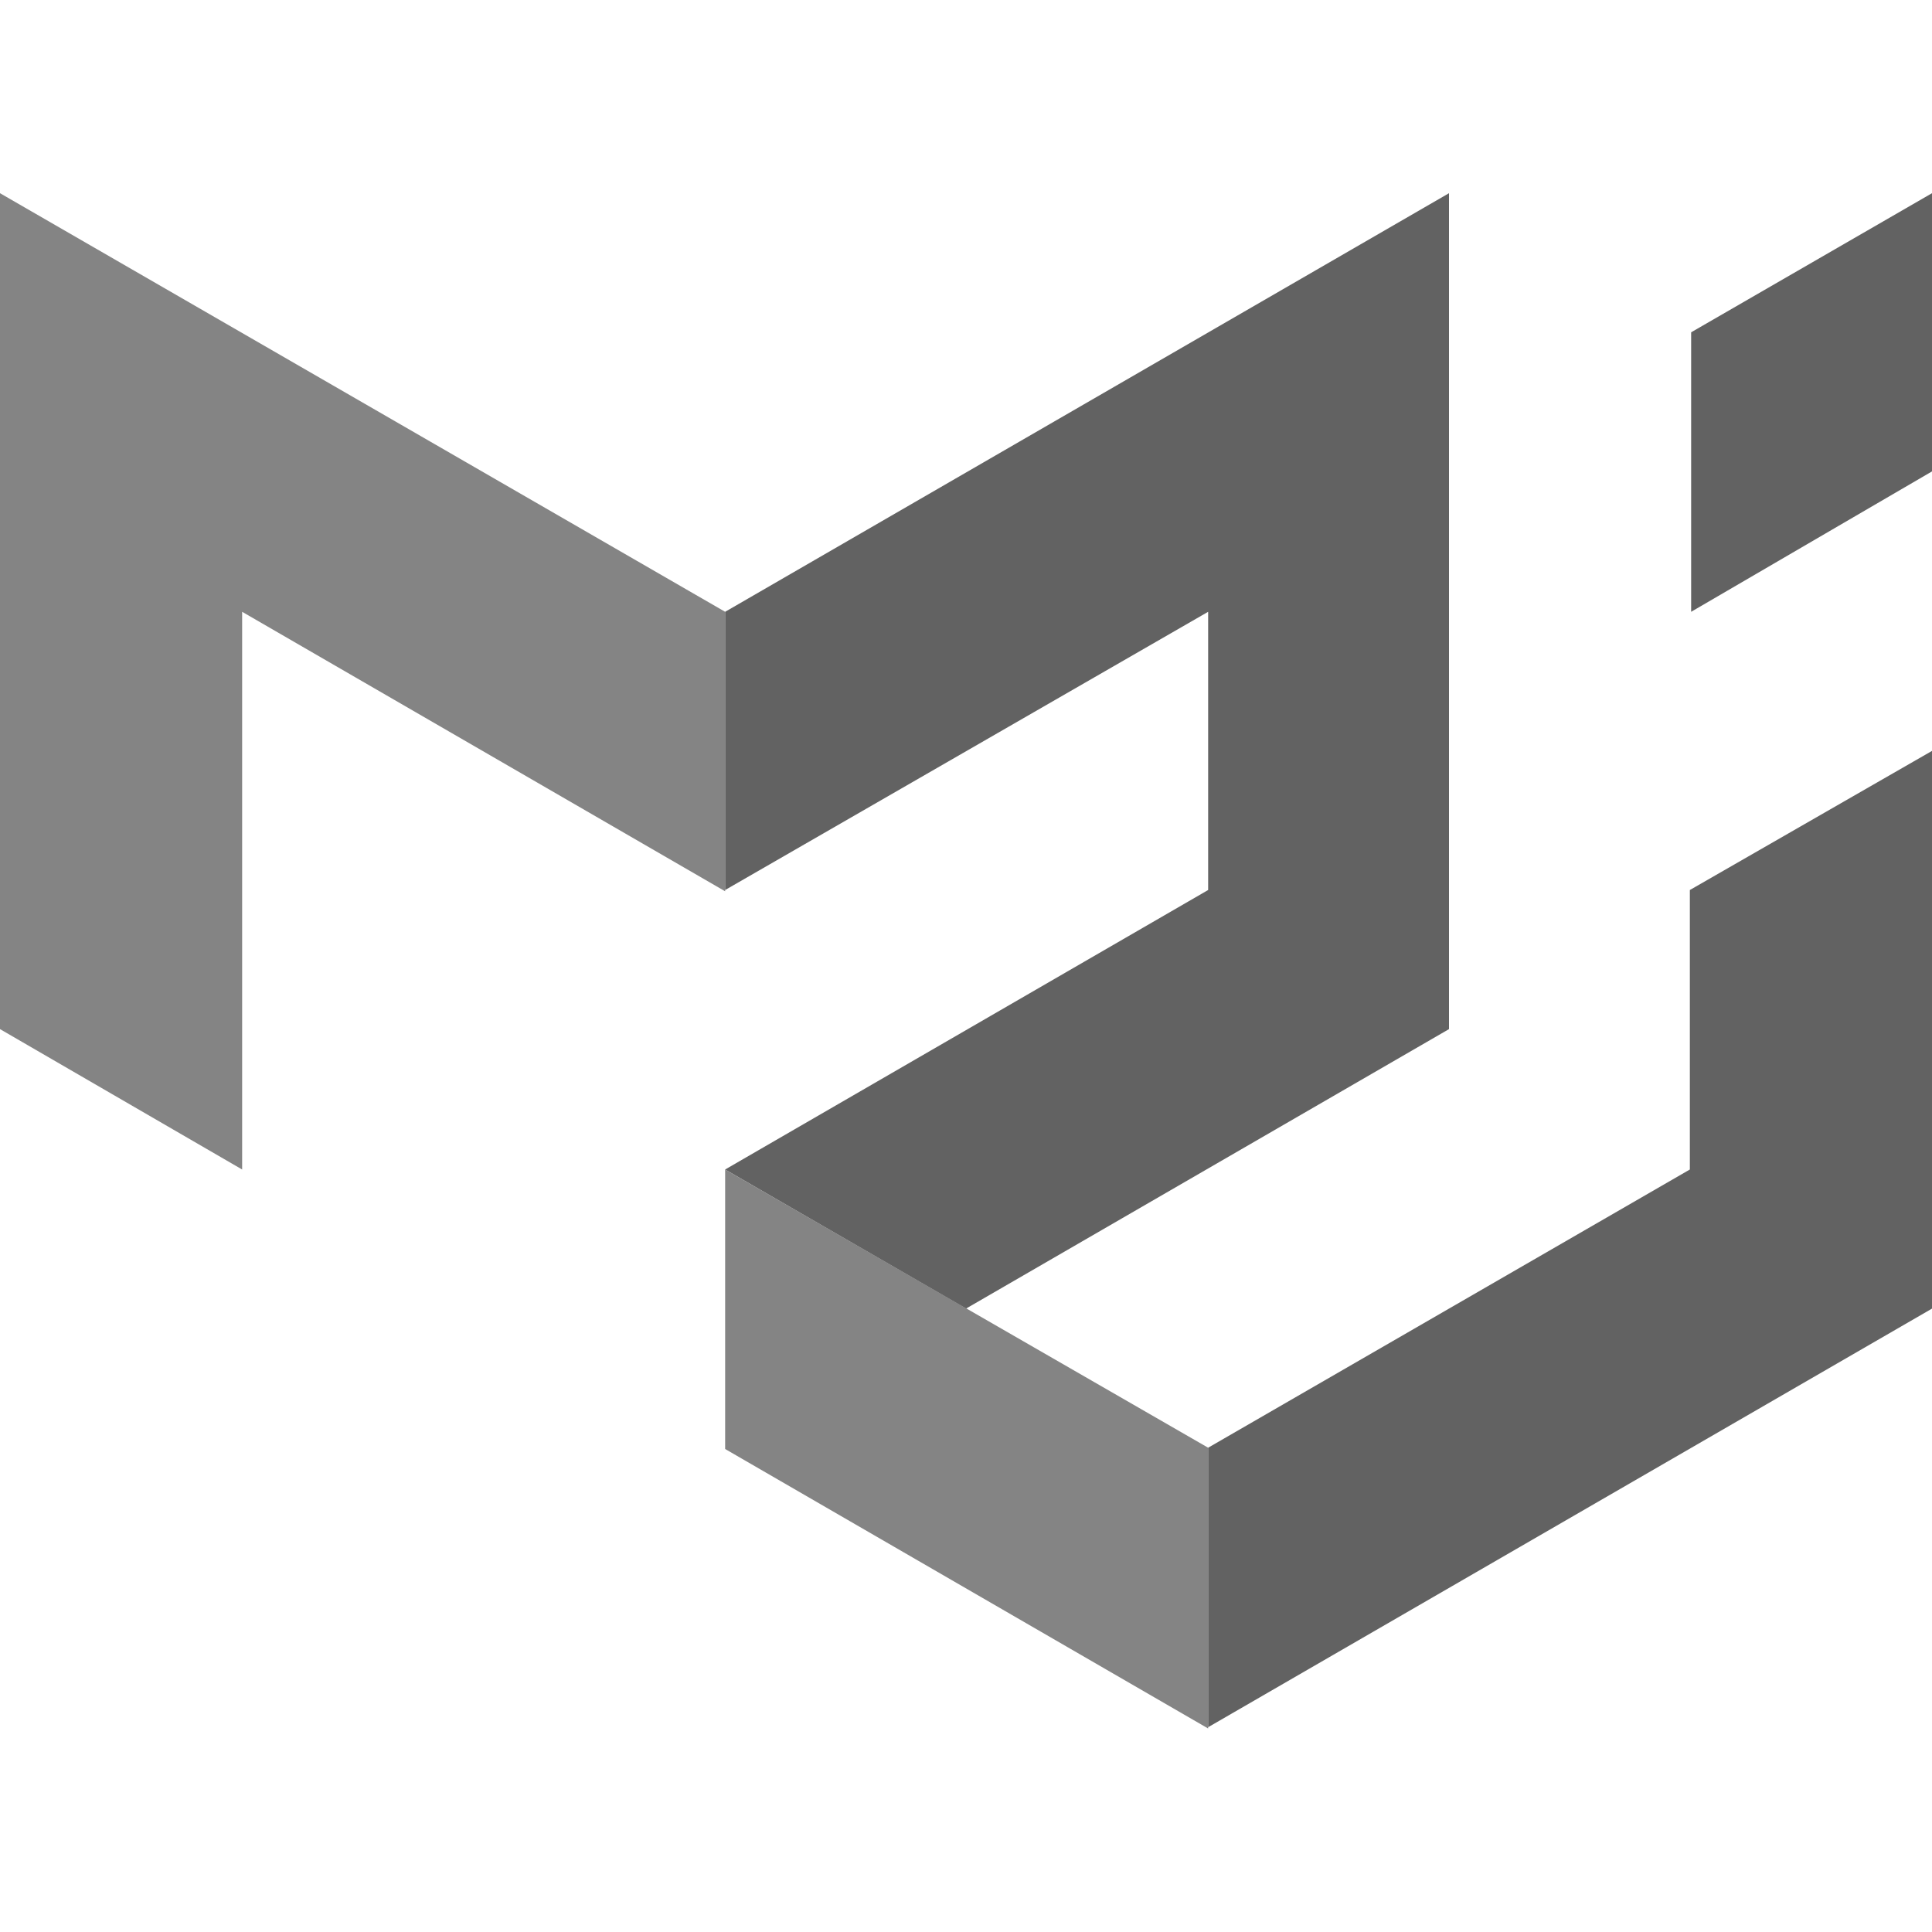
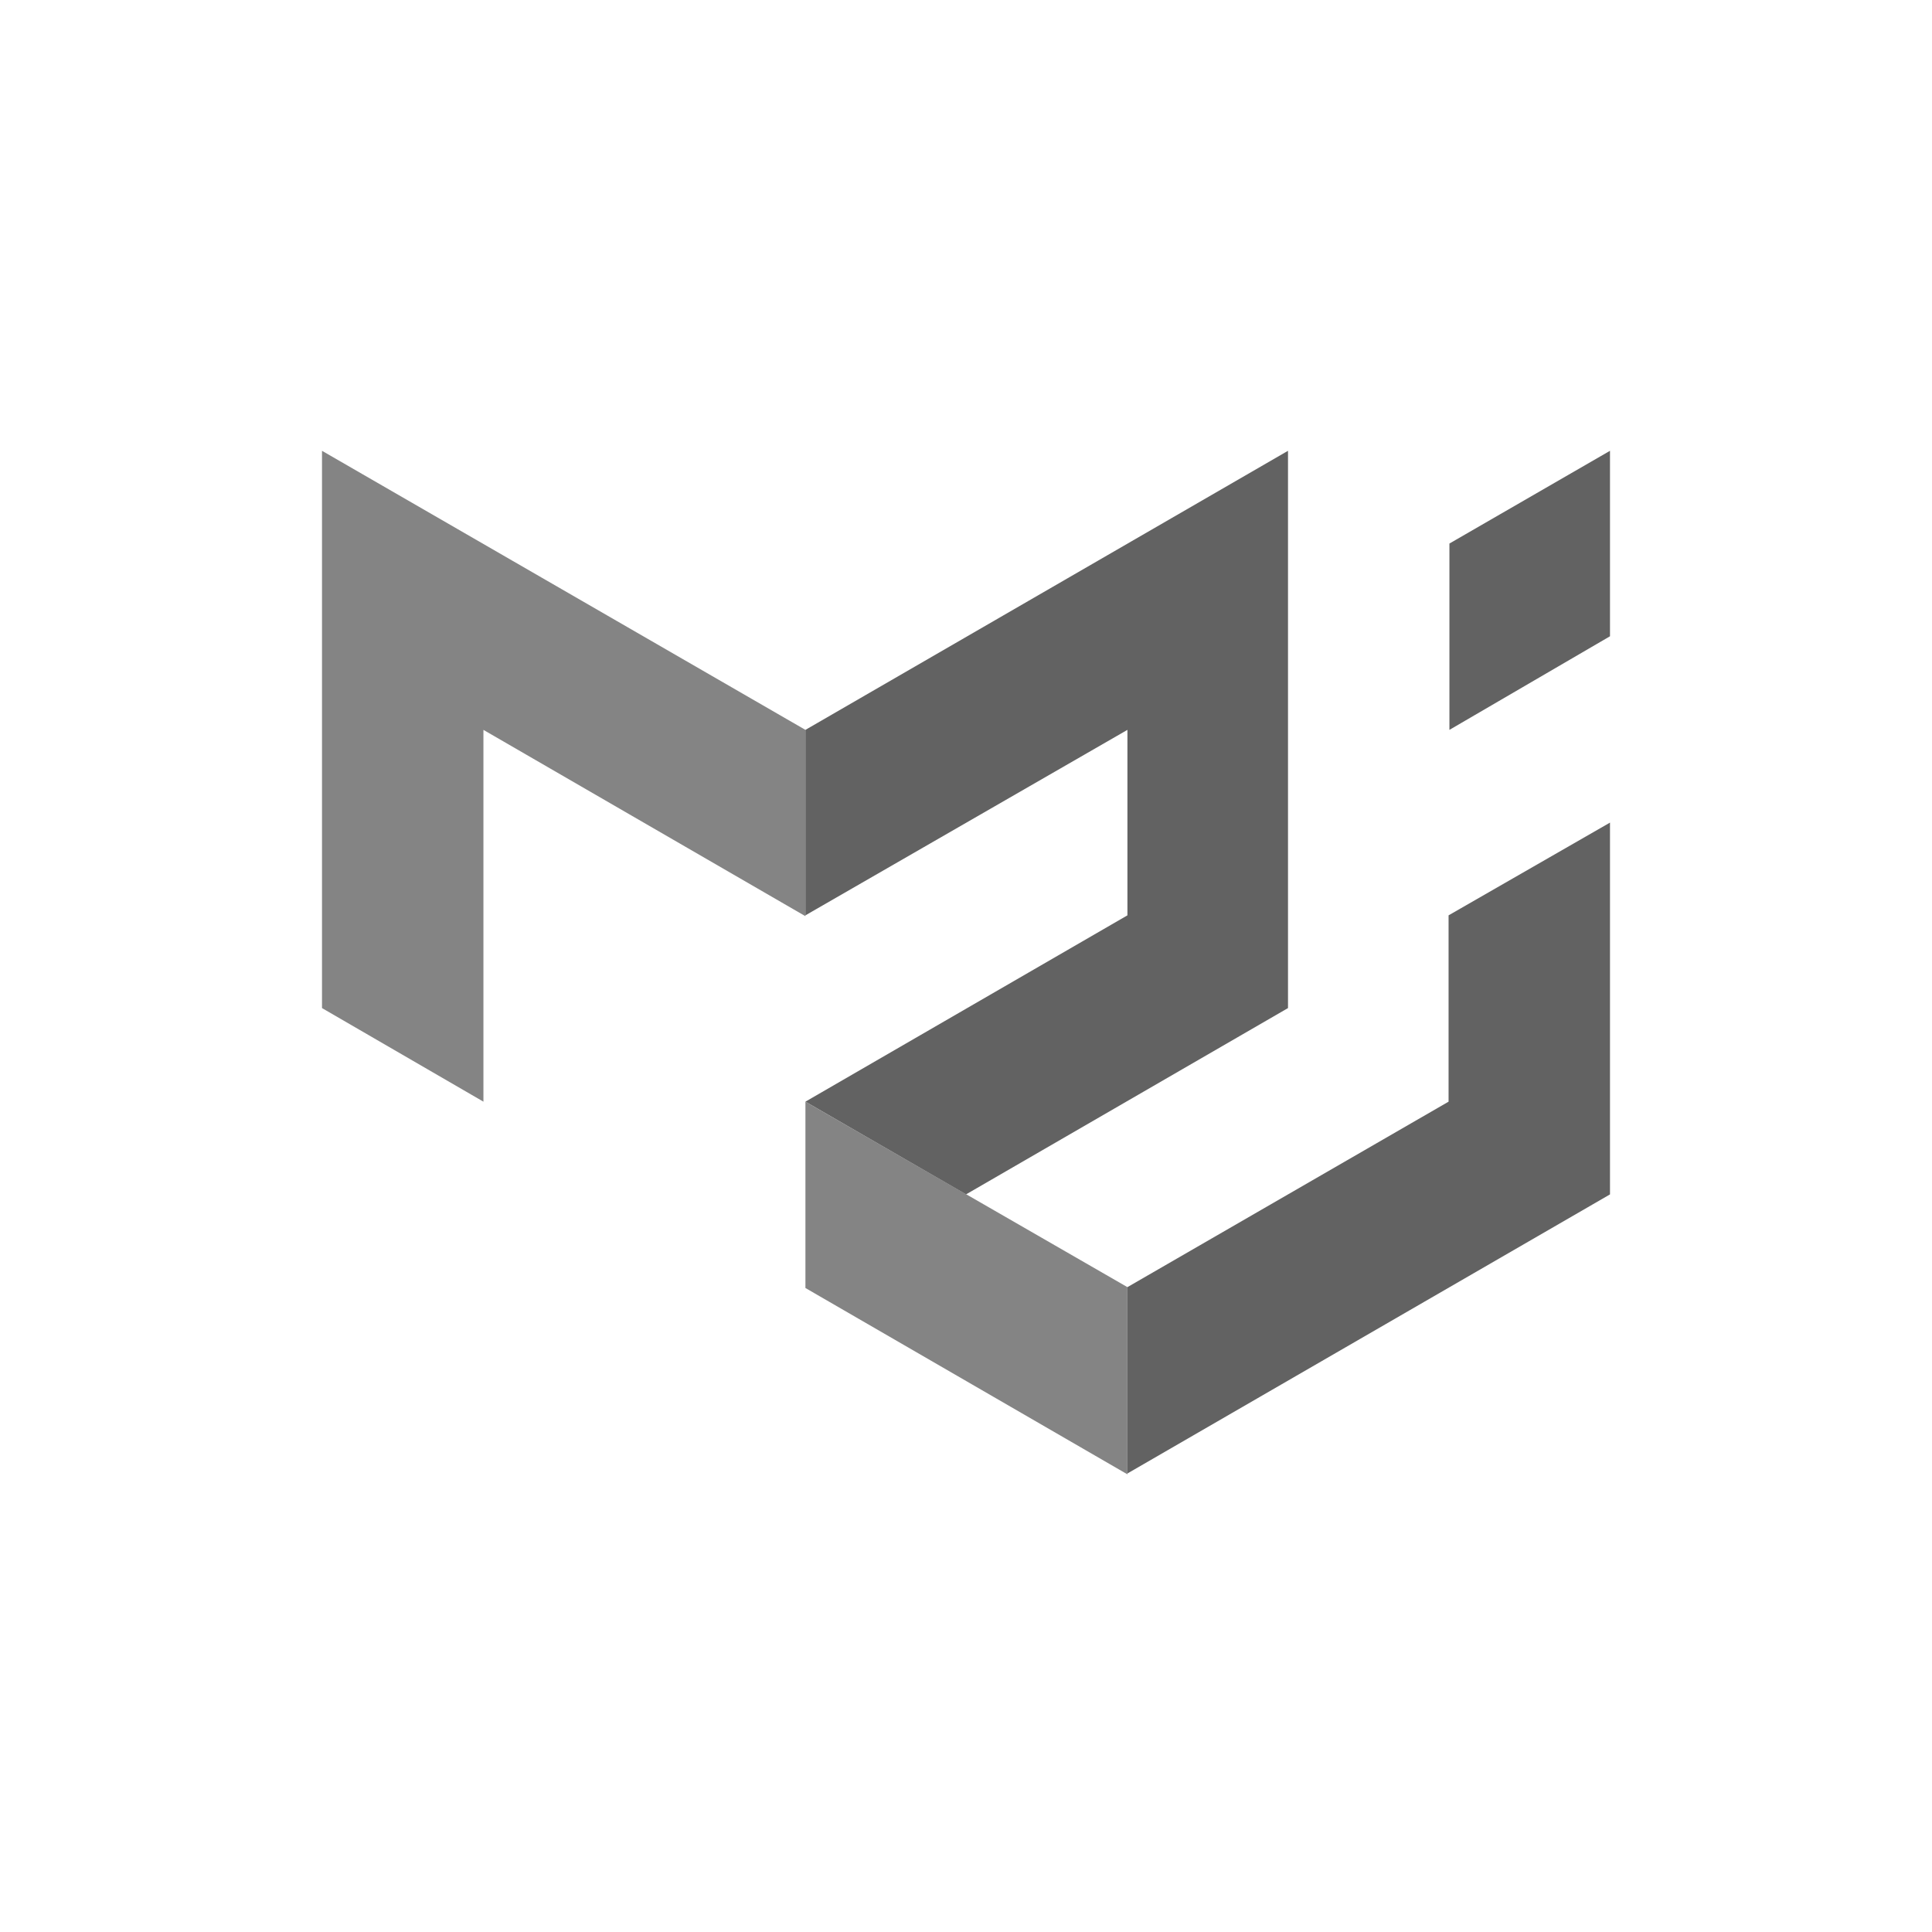
<svg xmlns="http://www.w3.org/2000/svg" width="150" height="150" viewBox="0 0 150 150" fill="none">
-   <path d="M0 79.9V15L56.3 47.5V69.2L18.8 47.5V90.8L0 79.9Z" fill="#848484" />
-   <path d="M56.3 47.5L112.5 15V79.9L75 101.6L56.3 90.8L93.8 69.1V47.5L56.3 69.1V47.5Z" fill="#626262" />
-   <path d="M56.3 90.8V112.5L93.8 134.2V112.4L56.3 90.8Z" fill="#848484" />
-   <path d="M93.8 134.1L150 101.6V58.3L131.2 69.1V90.8L93.8 112.4V134.1ZM131.3 47.5V25.8L150 15V36.6L131.3 47.5Z" fill="#626262" />
+   <path d="M25 78.267V35L62.533 56.667V71.133L37.533 56.667V85.533L25 78.267Z" fill="#848484" />
+   <path d="M62.533 56.667L100 35V78.267L75 92.733L62.533 85.533L87.533 71.067V56.667L62.533 71.067V56.667Z" fill="#626262" />
+   <path d="M62.533 85.533V100L87.533 114.467V99.933L62.533 85.533Z" fill="#848484" />
+   <path d="M87.533 114.4L125 92.733V63.867L112.467 71.067V85.533L87.533 99.933V114.4ZM112.533 56.667V42.2L125 35V49.4L112.533 56.667Z" fill="#626262" />
</svg>
